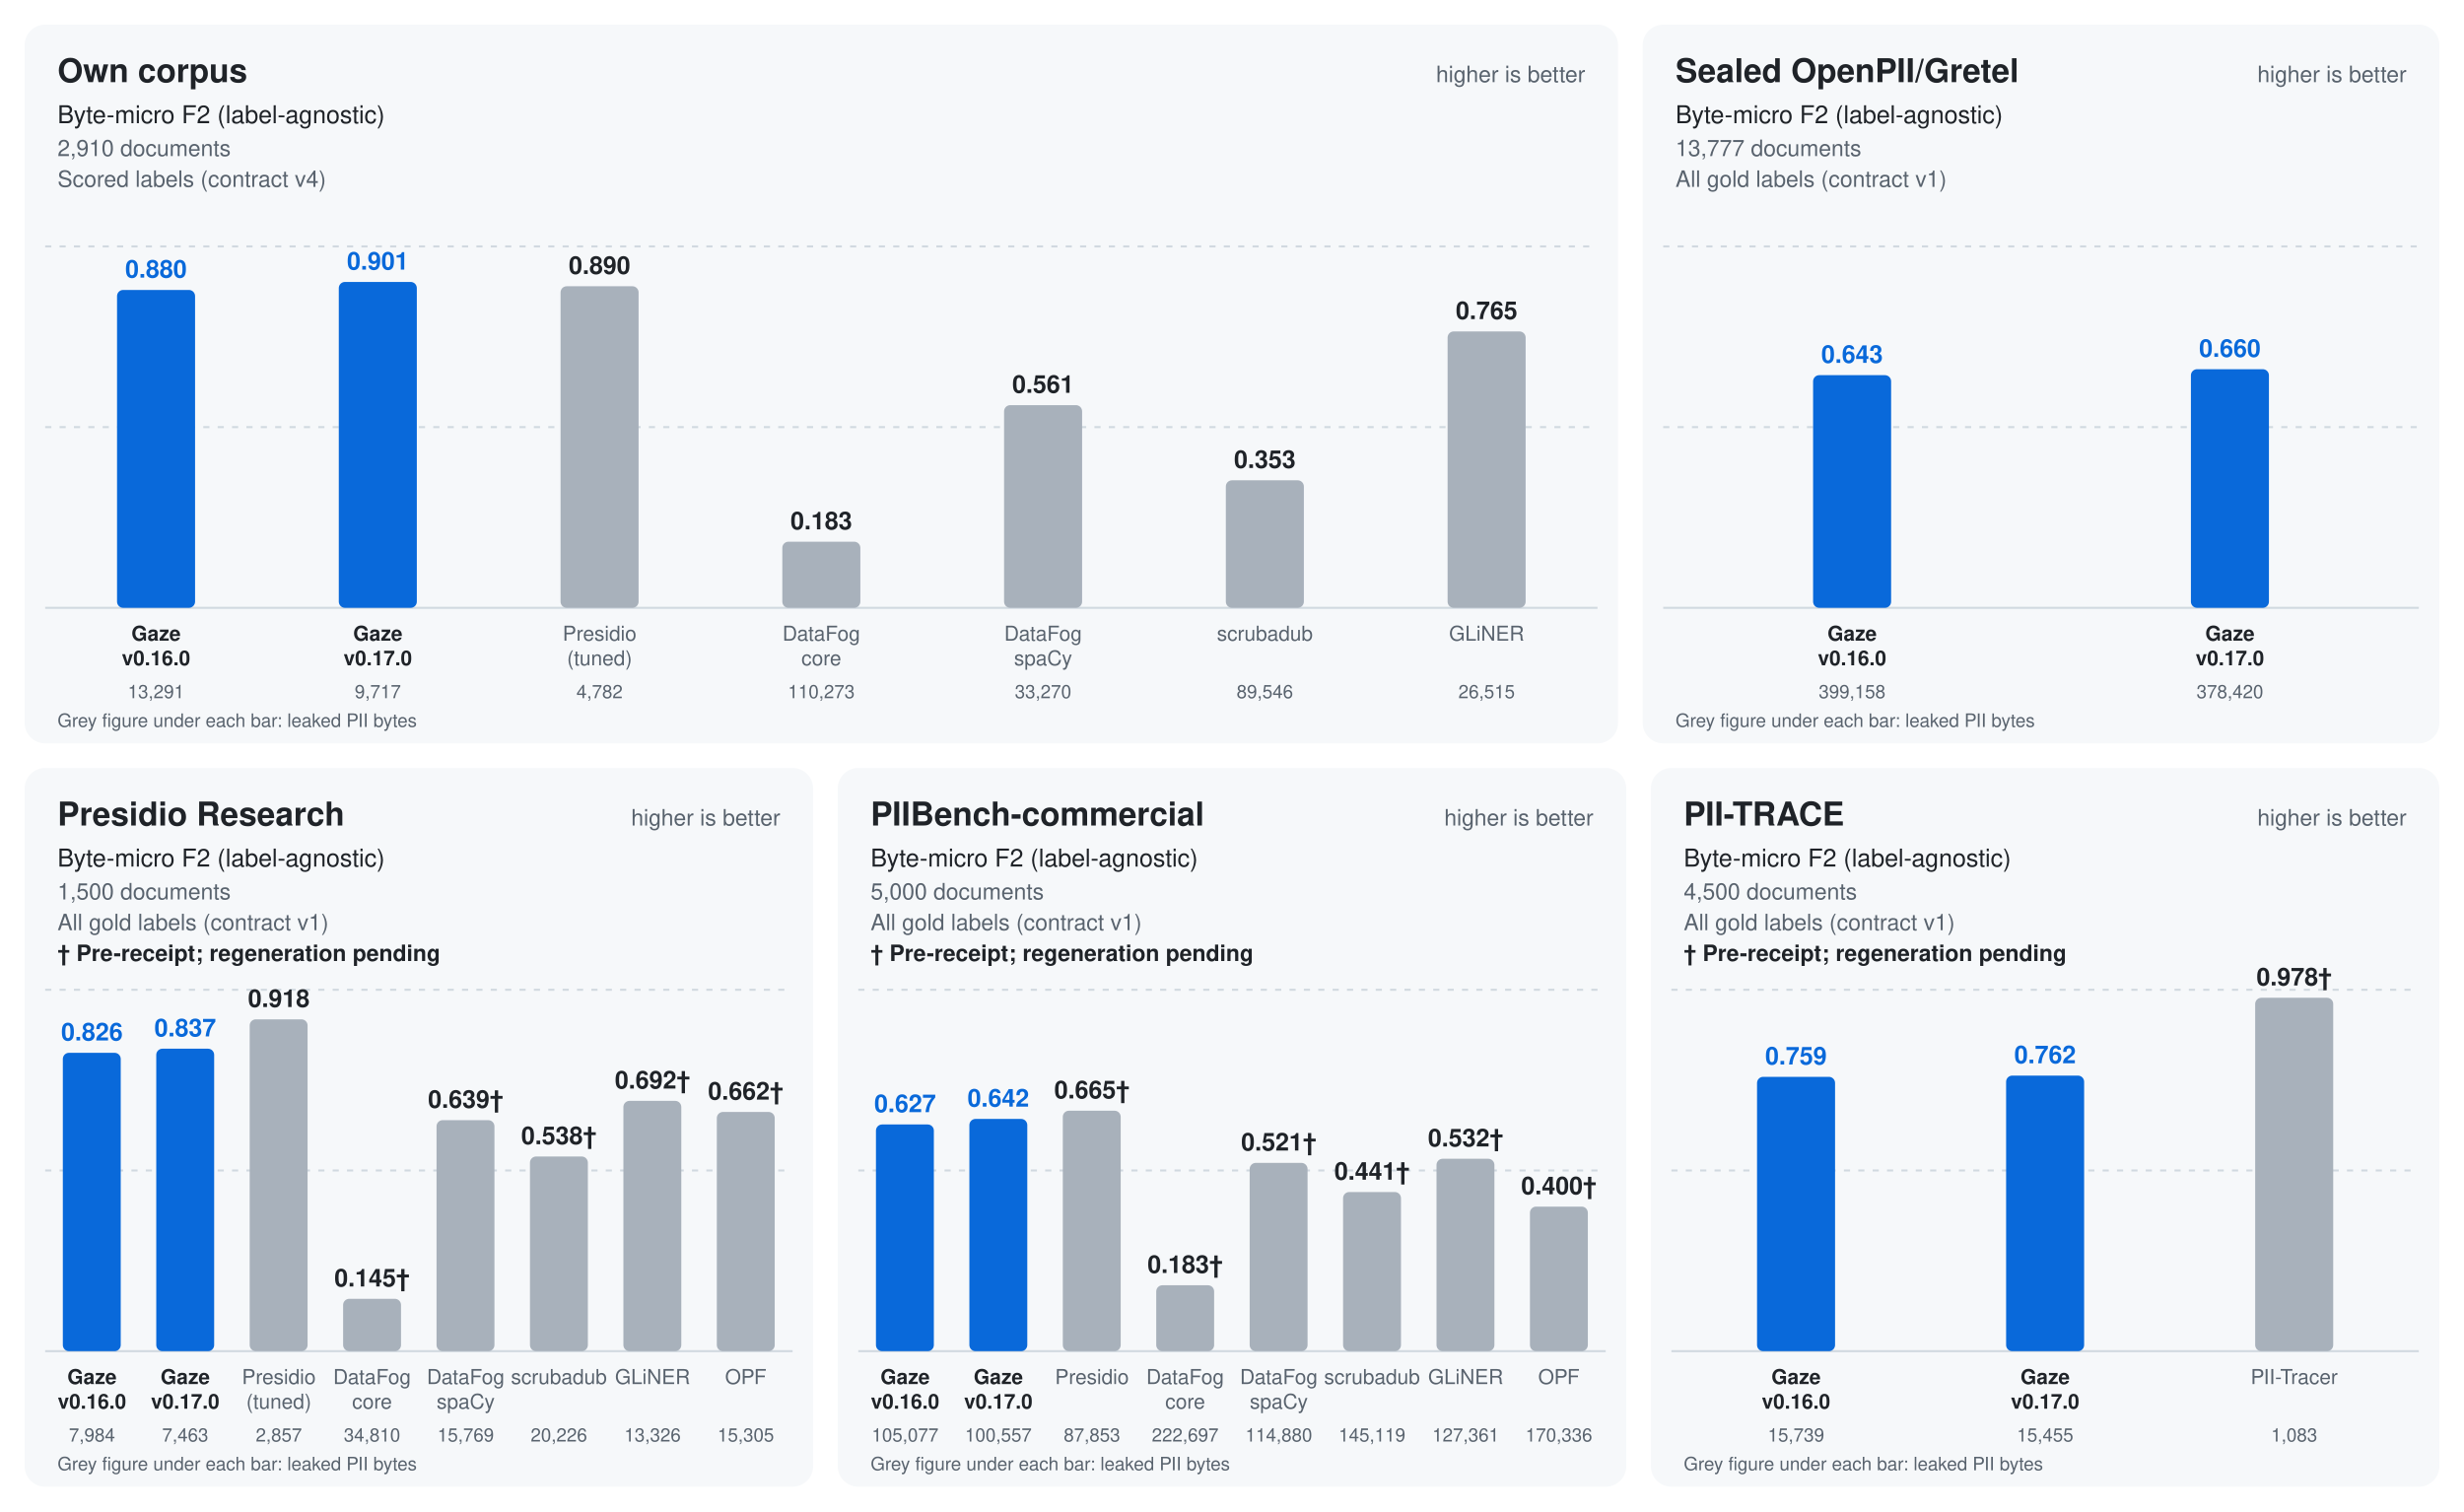
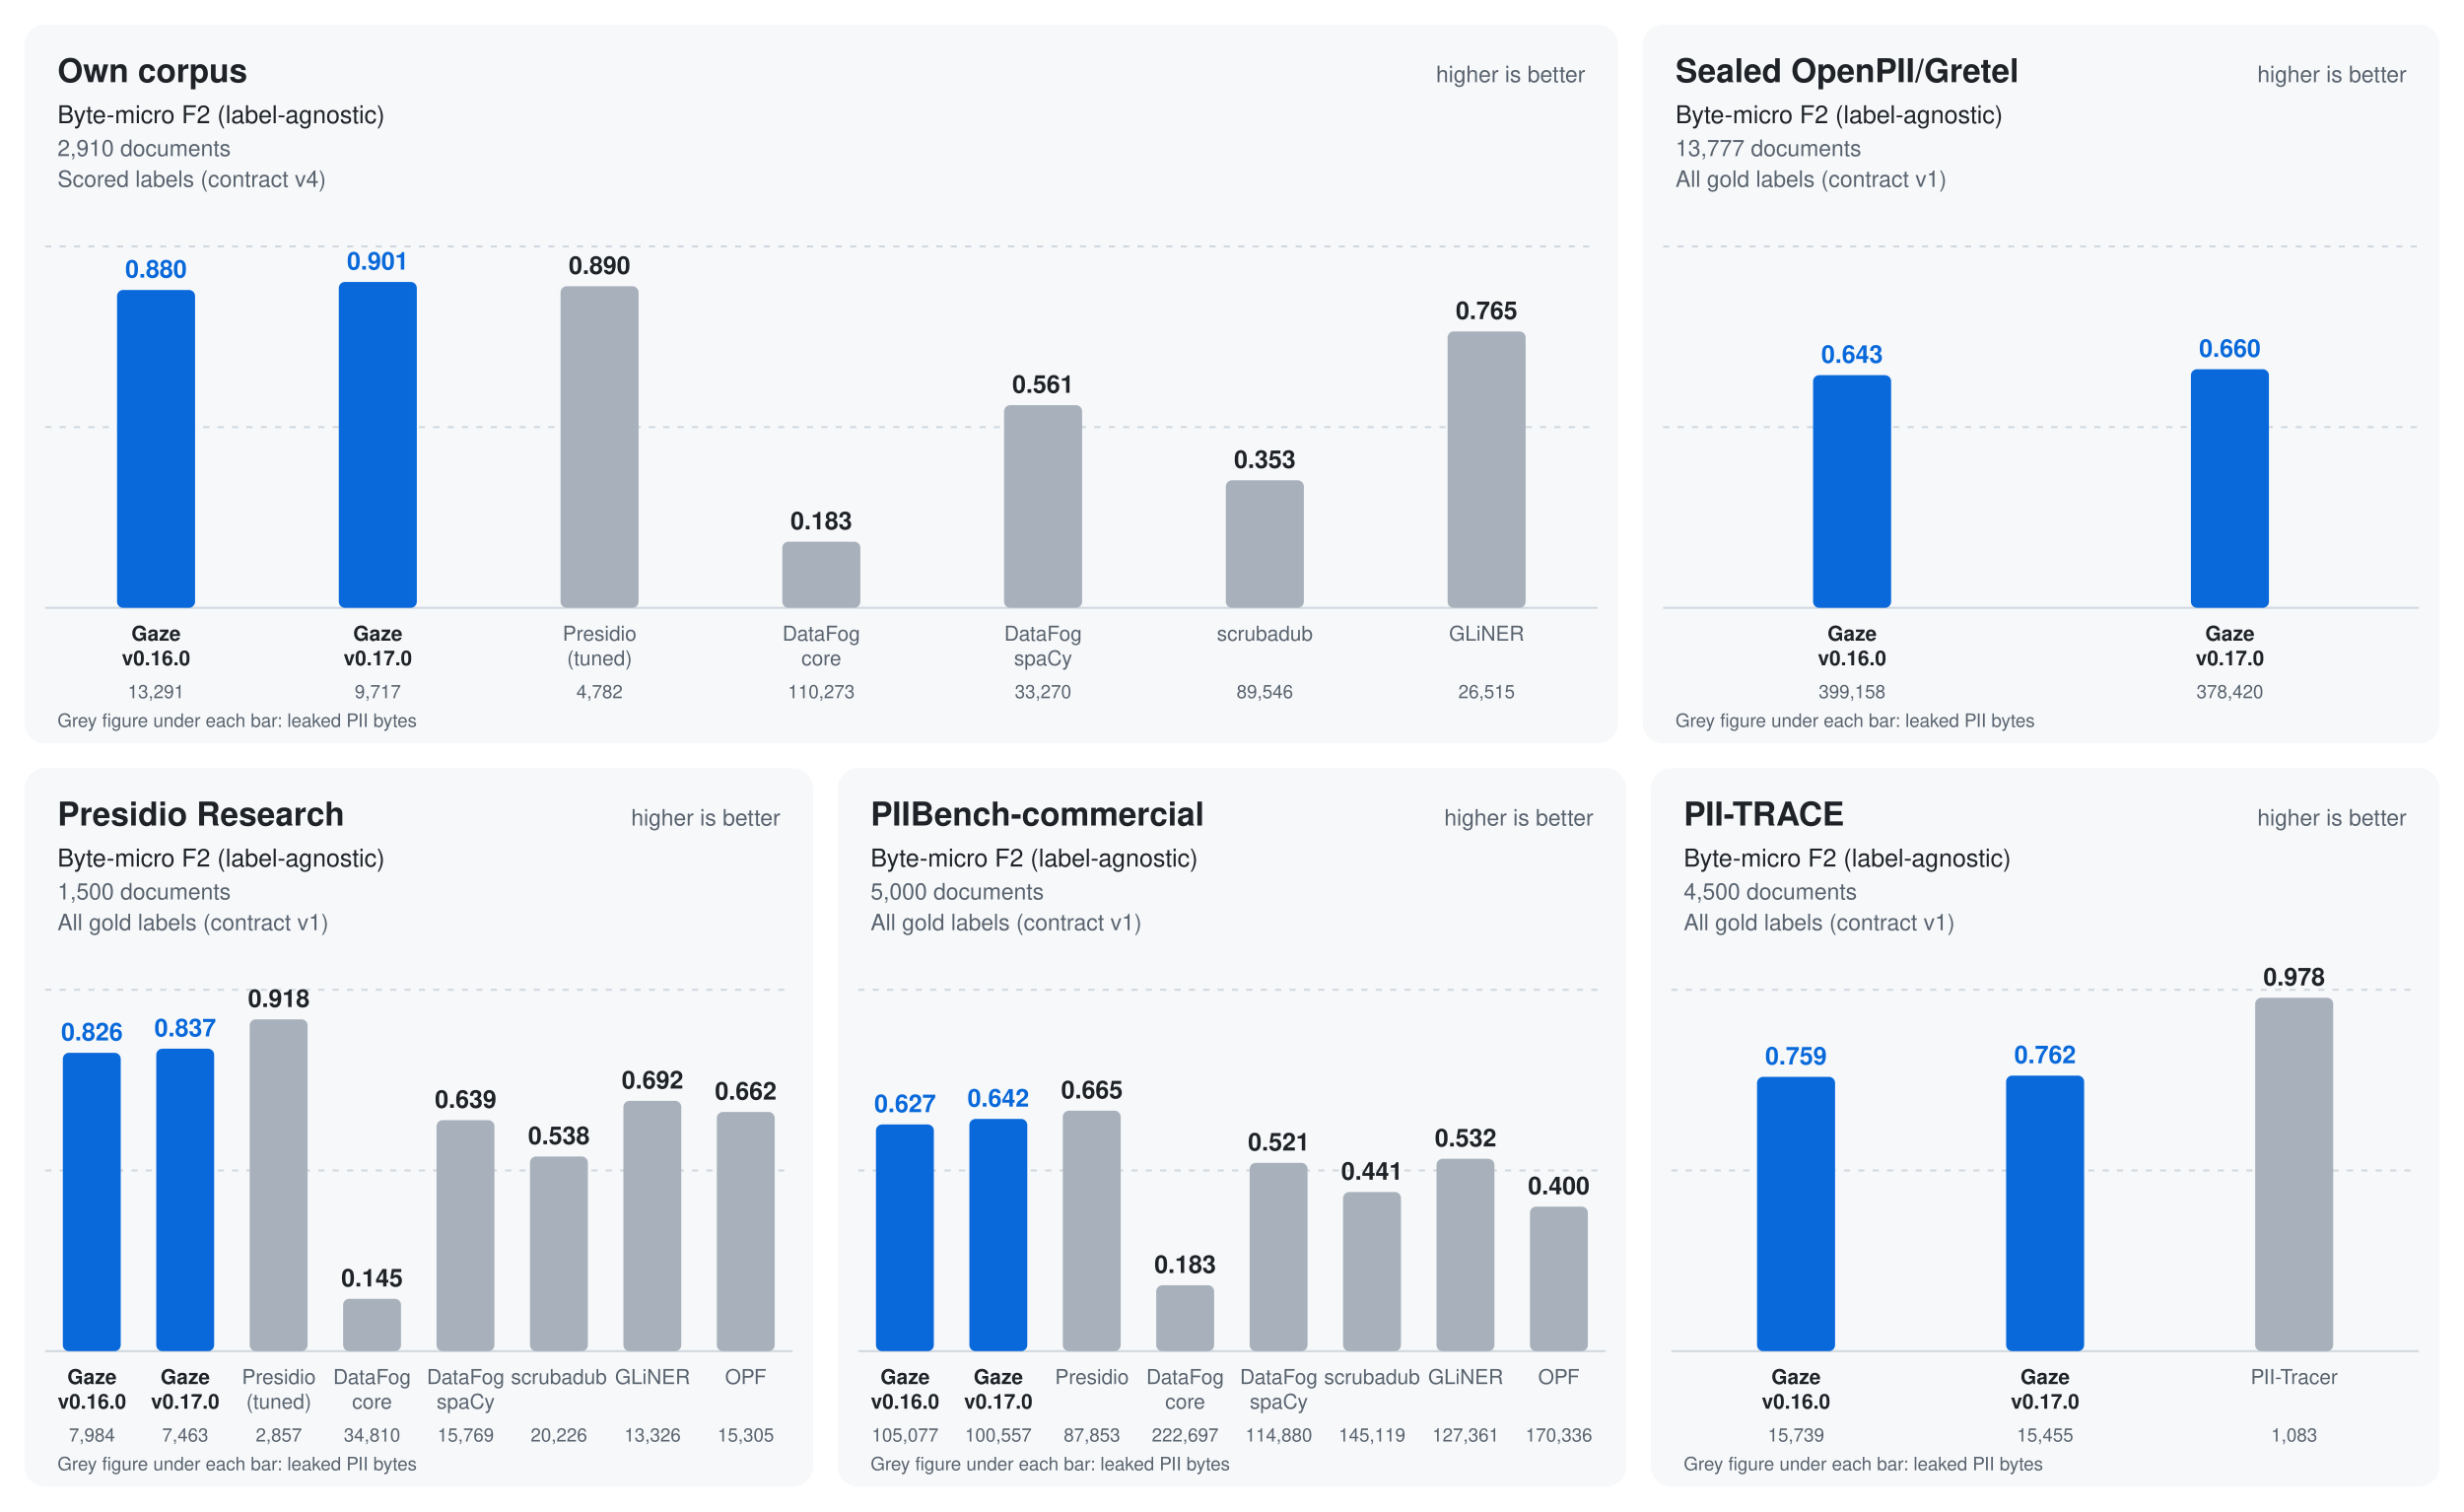
<svg xmlns="http://www.w3.org/2000/svg" viewBox="0 0 1200 736" width="1200" height="736" font-family="-apple-system,BlinkMacSystemFont,'Segoe UI',Helvetica,Arial,sans-serif" role="img" aria-label="One byte-micro F2 panel per dataset, Gaze v0.16 and v0.17 with measured competitors; leaked PII bytes under each bar.">
  <rect x="12.0" y="12" width="776.0" height="350" rx="10" fill="#f6f8fa" />
  <text x="28.0" y="40" font-size="16" font-weight="700" fill="#1f2328">Own corpus</text>
  <text x="772.0" y="40" font-size="11" text-anchor="end" fill="#59636e">higher is better</text>
  <text x="28.0" y="60" font-size="12" fill="#1f2328">Byte-micro F2 (label-agnostic)</text>
  <text x="28.0" y="76" font-size="11" fill="#59636e">2,910 documents</text>
  <text x="28.0" y="91" font-size="11" fill="#59636e">Scored labels (contract v4)</text>
  <line x1="22.0" x2="778.0" y1="296.0" y2="296.0" stroke="#d1d9e0" stroke-width="1" />
  <line x1="22.0" x2="778.0" y1="208.0" y2="208.0" stroke="#d1d9e0" stroke-width="1" stroke-dasharray="3 4" />
  <line x1="22.0" x2="778.0" y1="120.0" y2="120.0" stroke="#d1d9e0" stroke-width="1" stroke-dasharray="3 4" />
  <rect x="57.0" y="141.2" width="38.0" height="154.8" rx="3" fill="#0969da" />
  <text x="76.0" y="135.2" font-size="12" font-weight="700" text-anchor="middle" fill="#0969da">0.880</text>
  <text x="76.0" y="312" font-size="10" font-weight="600" text-anchor="middle" fill="#1f2328">Gaze</text>
  <text x="76.0" y="324" font-size="10" font-weight="600" text-anchor="middle" fill="#1f2328">v0.16.0</text>
  <text x="76.0" y="340.0" font-size="9" text-anchor="middle" fill="#59636e">13,291</text>
  <rect x="165.0" y="137.3" width="38.0" height="158.7" rx="3" fill="#0969da" />
  <text x="184.0" y="131.3" font-size="12" font-weight="700" text-anchor="middle" fill="#0969da">0.901</text>
  <text x="184.0" y="312" font-size="10" font-weight="600" text-anchor="middle" fill="#1f2328">Gaze</text>
  <text x="184.0" y="324" font-size="10" font-weight="600" text-anchor="middle" fill="#1f2328">v0.17.0</text>
  <text x="184.0" y="340.0" font-size="9" text-anchor="middle" fill="#59636e">9,717</text>
  <rect x="273.0" y="139.4" width="38.0" height="156.6" rx="3" fill="#a8b1bb" />
  <text x="292.0" y="133.4" font-size="12" font-weight="700" text-anchor="middle" fill="#1f2328">0.890</text>
  <text x="292.0" y="312" font-size="10" font-weight="400" text-anchor="middle" fill="#59636e">Presidio</text>
  <text x="292.0" y="324" font-size="10" font-weight="400" text-anchor="middle" fill="#59636e">(tuned)</text>
  <text x="292.0" y="340.0" font-size="9" text-anchor="middle" fill="#59636e">4,782</text>
  <rect x="381.0" y="263.8" width="38.0" height="32.2" rx="3" fill="#a8b1bb" />
  <text x="400.0" y="257.8" font-size="12" font-weight="700" text-anchor="middle" fill="#1f2328">0.183</text>
  <text x="400.0" y="312" font-size="10" font-weight="400" text-anchor="middle" fill="#59636e">DataFog</text>
  <text x="400.0" y="324" font-size="10" font-weight="400" text-anchor="middle" fill="#59636e">core</text>
  <text x="400.0" y="340.0" font-size="9" text-anchor="middle" fill="#59636e">110,273</text>
  <rect x="489.0" y="197.3" width="38.0" height="98.7" rx="3" fill="#a8b1bb" />
  <text x="508.0" y="191.3" font-size="12" font-weight="700" text-anchor="middle" fill="#1f2328">0.561</text>
  <text x="508.0" y="312" font-size="10" font-weight="400" text-anchor="middle" fill="#59636e">DataFog</text>
  <text x="508.0" y="324" font-size="10" font-weight="400" text-anchor="middle" fill="#59636e">spaCy</text>
  <text x="508.0" y="340.0" font-size="9" text-anchor="middle" fill="#59636e">33,270</text>
  <rect x="597.0" y="233.9" width="38.0" height="62.1" rx="3" fill="#a8b1bb" />
  <text x="616.0" y="227.9" font-size="12" font-weight="700" text-anchor="middle" fill="#1f2328">0.353</text>
  <text x="616.0" y="312" font-size="10" font-weight="400" text-anchor="middle" fill="#59636e">scrubadub</text>
  <text x="616.0" y="340.0" font-size="9" text-anchor="middle" fill="#59636e">89,546</text>
  <rect x="705.0" y="161.4" width="38.0" height="134.6" rx="3" fill="#a8b1bb" />
  <text x="724.0" y="155.4" font-size="12" font-weight="700" text-anchor="middle" fill="#1f2328">0.765</text>
  <text x="724.0" y="312" font-size="10" font-weight="400" text-anchor="middle" fill="#59636e">GLiNER</text>
  <text x="724.0" y="340.0" font-size="9" text-anchor="middle" fill="#59636e">26,515</text>
  <text x="28.0" y="354" font-size="9" fill="#59636e">Grey figure under each bar: leaked PII bytes</text>
  <rect x="800.0" y="12" width="388.0" height="350" rx="10" fill="#f6f8fa" />
  <text x="816.0" y="40" font-size="16" font-weight="700" fill="#1f2328">Sealed OpenPII/Gretel</text>
  <text x="1172.0" y="40" font-size="11" text-anchor="end" fill="#59636e">higher is better</text>
  <text x="816.0" y="60" font-size="12" fill="#1f2328">Byte-micro F2 (label-agnostic)</text>
  <text x="816.0" y="76" font-size="11" fill="#59636e">13,777 documents</text>
  <text x="816.0" y="91" font-size="11" fill="#59636e">All gold labels (contract v1)</text>
  <line x1="810.0" x2="1178.0" y1="296.0" y2="296.0" stroke="#d1d9e0" stroke-width="1" />
  <line x1="810.0" x2="1178.0" y1="208.0" y2="208.0" stroke="#d1d9e0" stroke-width="1" stroke-dasharray="3 4" />
  <line x1="810.0" x2="1178.0" y1="120.0" y2="120.0" stroke="#d1d9e0" stroke-width="1" stroke-dasharray="3 4" />
  <rect x="883.0" y="182.7" width="38.0" height="113.3" rx="3" fill="#0969da" />
  <text x="902.0" y="176.7" font-size="12" font-weight="700" text-anchor="middle" fill="#0969da">0.643</text>
  <text x="902.0" y="312" font-size="10" font-weight="600" text-anchor="middle" fill="#1f2328">Gaze</text>
  <text x="902.0" y="324" font-size="10" font-weight="600" text-anchor="middle" fill="#1f2328">v0.16.0</text>
  <text x="902.0" y="340.0" font-size="9" text-anchor="middle" fill="#59636e">399,158</text>
  <rect x="1067.0" y="179.8" width="38.0" height="116.2" rx="3" fill="#0969da" />
  <text x="1086.0" y="173.8" font-size="12" font-weight="700" text-anchor="middle" fill="#0969da">0.660</text>
  <text x="1086.0" y="312" font-size="10" font-weight="600" text-anchor="middle" fill="#1f2328">Gaze</text>
  <text x="1086.0" y="324" font-size="10" font-weight="600" text-anchor="middle" fill="#1f2328">v0.17.0</text>
  <text x="1086.0" y="340.0" font-size="9" text-anchor="middle" fill="#59636e">378,420</text>
  <text x="816.0" y="354" font-size="9" fill="#59636e">Grey figure under each bar: leaked PII bytes</text>
  <rect x="12.0" y="374" width="384.0" height="350" rx="10" fill="#f6f8fa" />
  <text x="28.0" y="402" font-size="16" font-weight="700" fill="#1f2328">Presidio Research</text>
  <text x="380.0" y="402" font-size="11" text-anchor="end" fill="#59636e">higher is better</text>
  <text x="28.0" y="422" font-size="12" fill="#1f2328">Byte-micro F2 (label-agnostic)</text>
  <text x="28.0" y="438" font-size="11" fill="#59636e">1,500 documents</text>
  <text x="28.0" y="453" font-size="11" fill="#59636e">All gold labels (contract v1)</text>
-   <text x="28.0" y="468" font-size="11" font-weight="600" fill="#1f2328" textLength="217.0" lengthAdjust="spacingAndGlyphs">† Pre-receipt; regeneration pending</text>
  <line x1="22.0" x2="386.0" y1="658.0" y2="658.0" stroke="#d1d9e0" stroke-width="1" />
  <line x1="22.0" x2="386.0" y1="570.0" y2="570.0" stroke="#d1d9e0" stroke-width="1" stroke-dasharray="3 4" />
  <line x1="22.0" x2="386.0" y1="482.0" y2="482.0" stroke="#d1d9e0" stroke-width="1" stroke-dasharray="3 4" />
  <rect x="30.6" y="512.7" width="28.2" height="145.3" rx="3" fill="#0969da" />
  <text x="44.8" y="506.7" font-size="12" font-weight="700" text-anchor="middle" fill="#0969da">0.826</text>
  <text x="44.8" y="674" font-size="10" font-weight="600" text-anchor="middle" fill="#1f2328">Gaze</text>
  <text x="44.8" y="686" font-size="10" font-weight="600" text-anchor="middle" fill="#1f2328" textLength="39.5" lengthAdjust="spacingAndGlyphs">v0.16.0</text>
  <text x="44.8" y="702.0" font-size="9" text-anchor="middle" fill="#59636e">7,984</text>
  <rect x="76.1" y="510.7" width="28.2" height="147.3" rx="3" fill="#0969da" />
  <text x="90.2" y="504.7" font-size="12" font-weight="700" text-anchor="middle" fill="#0969da">0.837</text>
  <text x="90.2" y="674" font-size="10" font-weight="600" text-anchor="middle" fill="#1f2328">Gaze</text>
  <text x="90.2" y="686" font-size="10" font-weight="600" text-anchor="middle" fill="#1f2328" textLength="39.5" lengthAdjust="spacingAndGlyphs">v0.17.0</text>
  <text x="90.2" y="702.0" font-size="9" text-anchor="middle" fill="#59636e">7,463</text>
  <rect x="121.6" y="496.4" width="28.2" height="161.6" rx="3" fill="#a8b1bb" />
  <text x="135.8" y="490.4" font-size="12" font-weight="700" text-anchor="middle" fill="#1f2328">0.918</text>
  <text x="135.8" y="674" font-size="10" font-weight="400" text-anchor="middle" fill="#59636e" textLength="39.5" lengthAdjust="spacingAndGlyphs">Presidio</text>
  <text x="135.8" y="686" font-size="10" font-weight="400" text-anchor="middle" fill="#59636e">(tuned)</text>
  <text x="135.8" y="702.0" font-size="9" text-anchor="middle" fill="#59636e">2,857</text>
  <rect x="167.1" y="632.5" width="28.2" height="25.5" rx="3" fill="#a8b1bb" />
-   <text x="181.2" y="626.5" font-size="12" font-weight="700" text-anchor="middle" fill="#1f2328">0.145†</text>
+   <text x="181.2" y="626.5" font-size="12" font-weight="700" text-anchor="middle" fill="#1f2328">0.145</text>
  <text x="181.2" y="674" font-size="10" font-weight="400" text-anchor="middle" fill="#59636e" textLength="39.5" lengthAdjust="spacingAndGlyphs">DataFog</text>
  <text x="181.2" y="686" font-size="10" font-weight="400" text-anchor="middle" fill="#59636e">core</text>
  <text x="181.2" y="702.0" font-size="9" text-anchor="middle" fill="#59636e">34,810</text>
  <rect x="212.6" y="545.5" width="28.2" height="112.5" rx="3" fill="#a8b1bb" />
-   <text x="226.8" y="539.5" font-size="12" font-weight="700" text-anchor="middle" fill="#1f2328">0.639†</text>
+   <text x="226.8" y="539.5" font-size="12" font-weight="700" text-anchor="middle" fill="#1f2328">0.639</text>
  <text x="226.8" y="674" font-size="10" font-weight="400" text-anchor="middle" fill="#59636e" textLength="39.5" lengthAdjust="spacingAndGlyphs">DataFog</text>
  <text x="226.8" y="686" font-size="10" font-weight="400" text-anchor="middle" fill="#59636e">spaCy</text>
  <text x="226.8" y="702.0" font-size="9" text-anchor="middle" fill="#59636e">15,769</text>
  <rect x="258.1" y="563.2" width="28.2" height="94.8" rx="3" fill="#a8b1bb" />
-   <text x="272.2" y="557.2" font-size="12" font-weight="700" text-anchor="middle" fill="#1f2328">0.538†</text>
+   <text x="272.2" y="557.2" font-size="12" font-weight="700" text-anchor="middle" fill="#1f2328">0.538</text>
  <text x="272.2" y="674" font-size="10" font-weight="400" text-anchor="middle" fill="#59636e" textLength="39.5" lengthAdjust="spacingAndGlyphs">scrubadub</text>
  <text x="272.2" y="702.0" font-size="9" text-anchor="middle" fill="#59636e">20,226</text>
  <rect x="303.6" y="536.1" width="28.2" height="121.9" rx="3" fill="#a8b1bb" />
-   <text x="317.8" y="530.1" font-size="12" font-weight="700" text-anchor="middle" fill="#1f2328">0.692†</text>
+   <text x="317.8" y="530.1" font-size="12" font-weight="700" text-anchor="middle" fill="#1f2328">0.692</text>
  <text x="317.8" y="674" font-size="10" font-weight="400" text-anchor="middle" fill="#59636e">GLiNER</text>
  <text x="317.8" y="702.0" font-size="9" text-anchor="middle" fill="#59636e">13,326</text>
  <rect x="349.1" y="541.5" width="28.2" height="116.5" rx="3" fill="#a8b1bb" />
-   <text x="363.2" y="535.5" font-size="12" font-weight="700" text-anchor="middle" fill="#1f2328">0.662†</text>
+   <text x="363.2" y="535.5" font-size="12" font-weight="700" text-anchor="middle" fill="#1f2328">0.662</text>
  <text x="363.2" y="674" font-size="10" font-weight="400" text-anchor="middle" fill="#59636e">OPF</text>
  <text x="363.2" y="702.0" font-size="9" text-anchor="middle" fill="#59636e">15,305</text>
  <text x="28.0" y="716" font-size="9" fill="#59636e">Grey figure under each bar: leaked PII bytes</text>
  <rect x="408.0" y="374" width="384.0" height="350" rx="10" fill="#f6f8fa" />
  <text x="424.0" y="402" font-size="16" font-weight="700" fill="#1f2328">PIIBench-commercial</text>
  <text x="776.0" y="402" font-size="11" text-anchor="end" fill="#59636e">higher is better</text>
  <text x="424.0" y="422" font-size="12" fill="#1f2328">Byte-micro F2 (label-agnostic)</text>
  <text x="424.0" y="438" font-size="11" fill="#59636e">5,000 documents</text>
  <text x="424.0" y="453" font-size="11" fill="#59636e">All gold labels (contract v1)</text>
-   <text x="424.0" y="468" font-size="11" font-weight="600" fill="#1f2328" textLength="217.0" lengthAdjust="spacingAndGlyphs">† Pre-receipt; regeneration pending</text>
  <line x1="418.0" x2="782.0" y1="658.0" y2="658.0" stroke="#d1d9e0" stroke-width="1" />
  <line x1="418.0" x2="782.0" y1="570.0" y2="570.0" stroke="#d1d9e0" stroke-width="1" stroke-dasharray="3 4" />
  <line x1="418.0" x2="782.0" y1="482.0" y2="482.0" stroke="#d1d9e0" stroke-width="1" stroke-dasharray="3 4" />
  <rect x="426.6" y="547.6" width="28.2" height="110.4" rx="3" fill="#0969da" />
  <text x="440.8" y="541.6" font-size="12" font-weight="700" text-anchor="middle" fill="#0969da">0.627</text>
  <text x="440.8" y="674" font-size="10" font-weight="600" text-anchor="middle" fill="#1f2328">Gaze</text>
  <text x="440.8" y="686" font-size="10" font-weight="600" text-anchor="middle" fill="#1f2328" textLength="39.5" lengthAdjust="spacingAndGlyphs">v0.16.0</text>
  <text x="440.8" y="702.0" font-size="9" text-anchor="middle" fill="#59636e">105,077</text>
  <rect x="472.1" y="544.9" width="28.2" height="113.1" rx="3" fill="#0969da" />
  <text x="486.2" y="538.9" font-size="12" font-weight="700" text-anchor="middle" fill="#0969da">0.642</text>
  <text x="486.2" y="674" font-size="10" font-weight="600" text-anchor="middle" fill="#1f2328">Gaze</text>
  <text x="486.2" y="686" font-size="10" font-weight="600" text-anchor="middle" fill="#1f2328" textLength="39.5" lengthAdjust="spacingAndGlyphs">v0.17.0</text>
  <text x="486.2" y="702.0" font-size="9" text-anchor="middle" fill="#59636e">100,557</text>
  <rect x="517.6" y="540.9" width="28.2" height="117.1" rx="3" fill="#a8b1bb" />
-   <text x="531.8" y="534.9" font-size="12" font-weight="700" text-anchor="middle" fill="#1f2328">0.665†</text>
+   <text x="531.8" y="534.9" font-size="12" font-weight="700" text-anchor="middle" fill="#1f2328">0.665</text>
  <text x="531.8" y="674" font-size="10" font-weight="400" text-anchor="middle" fill="#59636e" textLength="39.5" lengthAdjust="spacingAndGlyphs">Presidio</text>
  <text x="531.8" y="702.0" font-size="9" text-anchor="middle" fill="#59636e">87,853</text>
  <rect x="563.1" y="625.9" width="28.2" height="32.1" rx="3" fill="#a8b1bb" />
-   <text x="577.2" y="619.9" font-size="12" font-weight="700" text-anchor="middle" fill="#1f2328">0.183†</text>
+   <text x="577.2" y="619.9" font-size="12" font-weight="700" text-anchor="middle" fill="#1f2328">0.183</text>
  <text x="577.2" y="674" font-size="10" font-weight="400" text-anchor="middle" fill="#59636e" textLength="39.5" lengthAdjust="spacingAndGlyphs">DataFog</text>
  <text x="577.2" y="686" font-size="10" font-weight="400" text-anchor="middle" fill="#59636e">core</text>
  <text x="577.2" y="702.0" font-size="9" text-anchor="middle" fill="#59636e">222,697</text>
  <rect x="608.6" y="566.3" width="28.2" height="91.7" rx="3" fill="#a8b1bb" />
-   <text x="622.8" y="560.3" font-size="12" font-weight="700" text-anchor="middle" fill="#1f2328">0.521†</text>
+   <text x="622.8" y="560.3" font-size="12" font-weight="700" text-anchor="middle" fill="#1f2328">0.521</text>
  <text x="622.8" y="674" font-size="10" font-weight="400" text-anchor="middle" fill="#59636e" textLength="39.5" lengthAdjust="spacingAndGlyphs">DataFog</text>
  <text x="622.8" y="686" font-size="10" font-weight="400" text-anchor="middle" fill="#59636e">spaCy</text>
  <text x="622.8" y="702.0" font-size="9" text-anchor="middle" fill="#59636e">114,880</text>
  <rect x="654.1" y="580.5" width="28.2" height="77.5" rx="3" fill="#a8b1bb" />
-   <text x="668.2" y="574.5" font-size="12" font-weight="700" text-anchor="middle" fill="#1f2328">0.441†</text>
+   <text x="668.2" y="574.5" font-size="12" font-weight="700" text-anchor="middle" fill="#1f2328">0.441</text>
  <text x="668.2" y="674" font-size="10" font-weight="400" text-anchor="middle" fill="#59636e" textLength="39.5" lengthAdjust="spacingAndGlyphs">scrubadub</text>
  <text x="668.2" y="702.0" font-size="9" text-anchor="middle" fill="#59636e">145,119</text>
  <rect x="699.6" y="564.3" width="28.2" height="93.7" rx="3" fill="#a8b1bb" />
-   <text x="713.8" y="558.3" font-size="12" font-weight="700" text-anchor="middle" fill="#1f2328">0.532†</text>
+   <text x="713.8" y="558.3" font-size="12" font-weight="700" text-anchor="middle" fill="#1f2328">0.532</text>
  <text x="713.8" y="674" font-size="10" font-weight="400" text-anchor="middle" fill="#59636e">GLiNER</text>
  <text x="713.8" y="702.0" font-size="9" text-anchor="middle" fill="#59636e">127,361</text>
  <rect x="745.1" y="587.6" width="28.2" height="70.4" rx="3" fill="#a8b1bb" />
-   <text x="759.2" y="581.6" font-size="12" font-weight="700" text-anchor="middle" fill="#1f2328">0.400†</text>
+   <text x="759.2" y="581.6" font-size="12" font-weight="700" text-anchor="middle" fill="#1f2328">0.400</text>
  <text x="759.2" y="674" font-size="10" font-weight="400" text-anchor="middle" fill="#59636e">OPF</text>
  <text x="759.2" y="702.0" font-size="9" text-anchor="middle" fill="#59636e">170,336</text>
  <text x="424.0" y="716" font-size="9" fill="#59636e">Grey figure under each bar: leaked PII bytes</text>
  <rect x="804.0" y="374" width="384.0" height="350" rx="10" fill="#f6f8fa" />
  <text x="820.0" y="402" font-size="16" font-weight="700" fill="#1f2328">PII-TRACE</text>
  <text x="1172.0" y="402" font-size="11" text-anchor="end" fill="#59636e">higher is better</text>
  <text x="820.0" y="422" font-size="12" fill="#1f2328">Byte-micro F2 (label-agnostic)</text>
  <text x="820.0" y="438" font-size="11" fill="#59636e">4,500 documents</text>
  <text x="820.0" y="453" font-size="11" fill="#59636e">All gold labels (contract v1)</text>
-   <text x="820.0" y="468" font-size="11" font-weight="600" fill="#1f2328" textLength="217.0" lengthAdjust="spacingAndGlyphs">† Pre-receipt; regeneration pending</text>
  <line x1="814.0" x2="1178.0" y1="658.0" y2="658.0" stroke="#d1d9e0" stroke-width="1" />
  <line x1="814.0" x2="1178.0" y1="570.0" y2="570.0" stroke="#d1d9e0" stroke-width="1" stroke-dasharray="3 4" />
  <line x1="814.0" x2="1178.0" y1="482.0" y2="482.0" stroke="#d1d9e0" stroke-width="1" stroke-dasharray="3 4" />
  <rect x="855.7" y="524.4" width="38.0" height="133.6" rx="3" fill="#0969da" />
  <text x="874.7" y="518.4" font-size="12" font-weight="700" text-anchor="middle" fill="#0969da">0.759</text>
  <text x="874.7" y="674" font-size="10" font-weight="600" text-anchor="middle" fill="#1f2328">Gaze</text>
  <text x="874.7" y="686" font-size="10" font-weight="600" text-anchor="middle" fill="#1f2328">v0.16.0</text>
  <text x="874.7" y="702.0" font-size="9" text-anchor="middle" fill="#59636e">15,739</text>
  <rect x="977.0" y="523.8" width="38.0" height="134.2" rx="3" fill="#0969da" />
  <text x="996.0" y="517.8" font-size="12" font-weight="700" text-anchor="middle" fill="#0969da">0.762</text>
  <text x="996.0" y="674" font-size="10" font-weight="600" text-anchor="middle" fill="#1f2328">Gaze</text>
  <text x="996.0" y="686" font-size="10" font-weight="600" text-anchor="middle" fill="#1f2328">v0.17.0</text>
  <text x="996.0" y="702.0" font-size="9" text-anchor="middle" fill="#59636e">15,455</text>
  <rect x="1098.3" y="485.9" width="38.0" height="172.1" rx="3" fill="#a8b1bb" />
-   <text x="1117.3" y="479.9" font-size="12" font-weight="700" text-anchor="middle" fill="#1f2328">0.978†</text>
+   <text x="1117.3" y="479.9" font-size="12" font-weight="700" text-anchor="middle" fill="#1f2328">0.978</text>
  <text x="1117.3" y="674" font-size="10" font-weight="400" text-anchor="middle" fill="#59636e">PII-Tracer</text>
  <text x="1117.3" y="702.0" font-size="9" text-anchor="middle" fill="#59636e">1,083</text>
  <text x="820.0" y="716" font-size="9" fill="#59636e">Grey figure under each bar: leaked PII bytes</text>
</svg>
